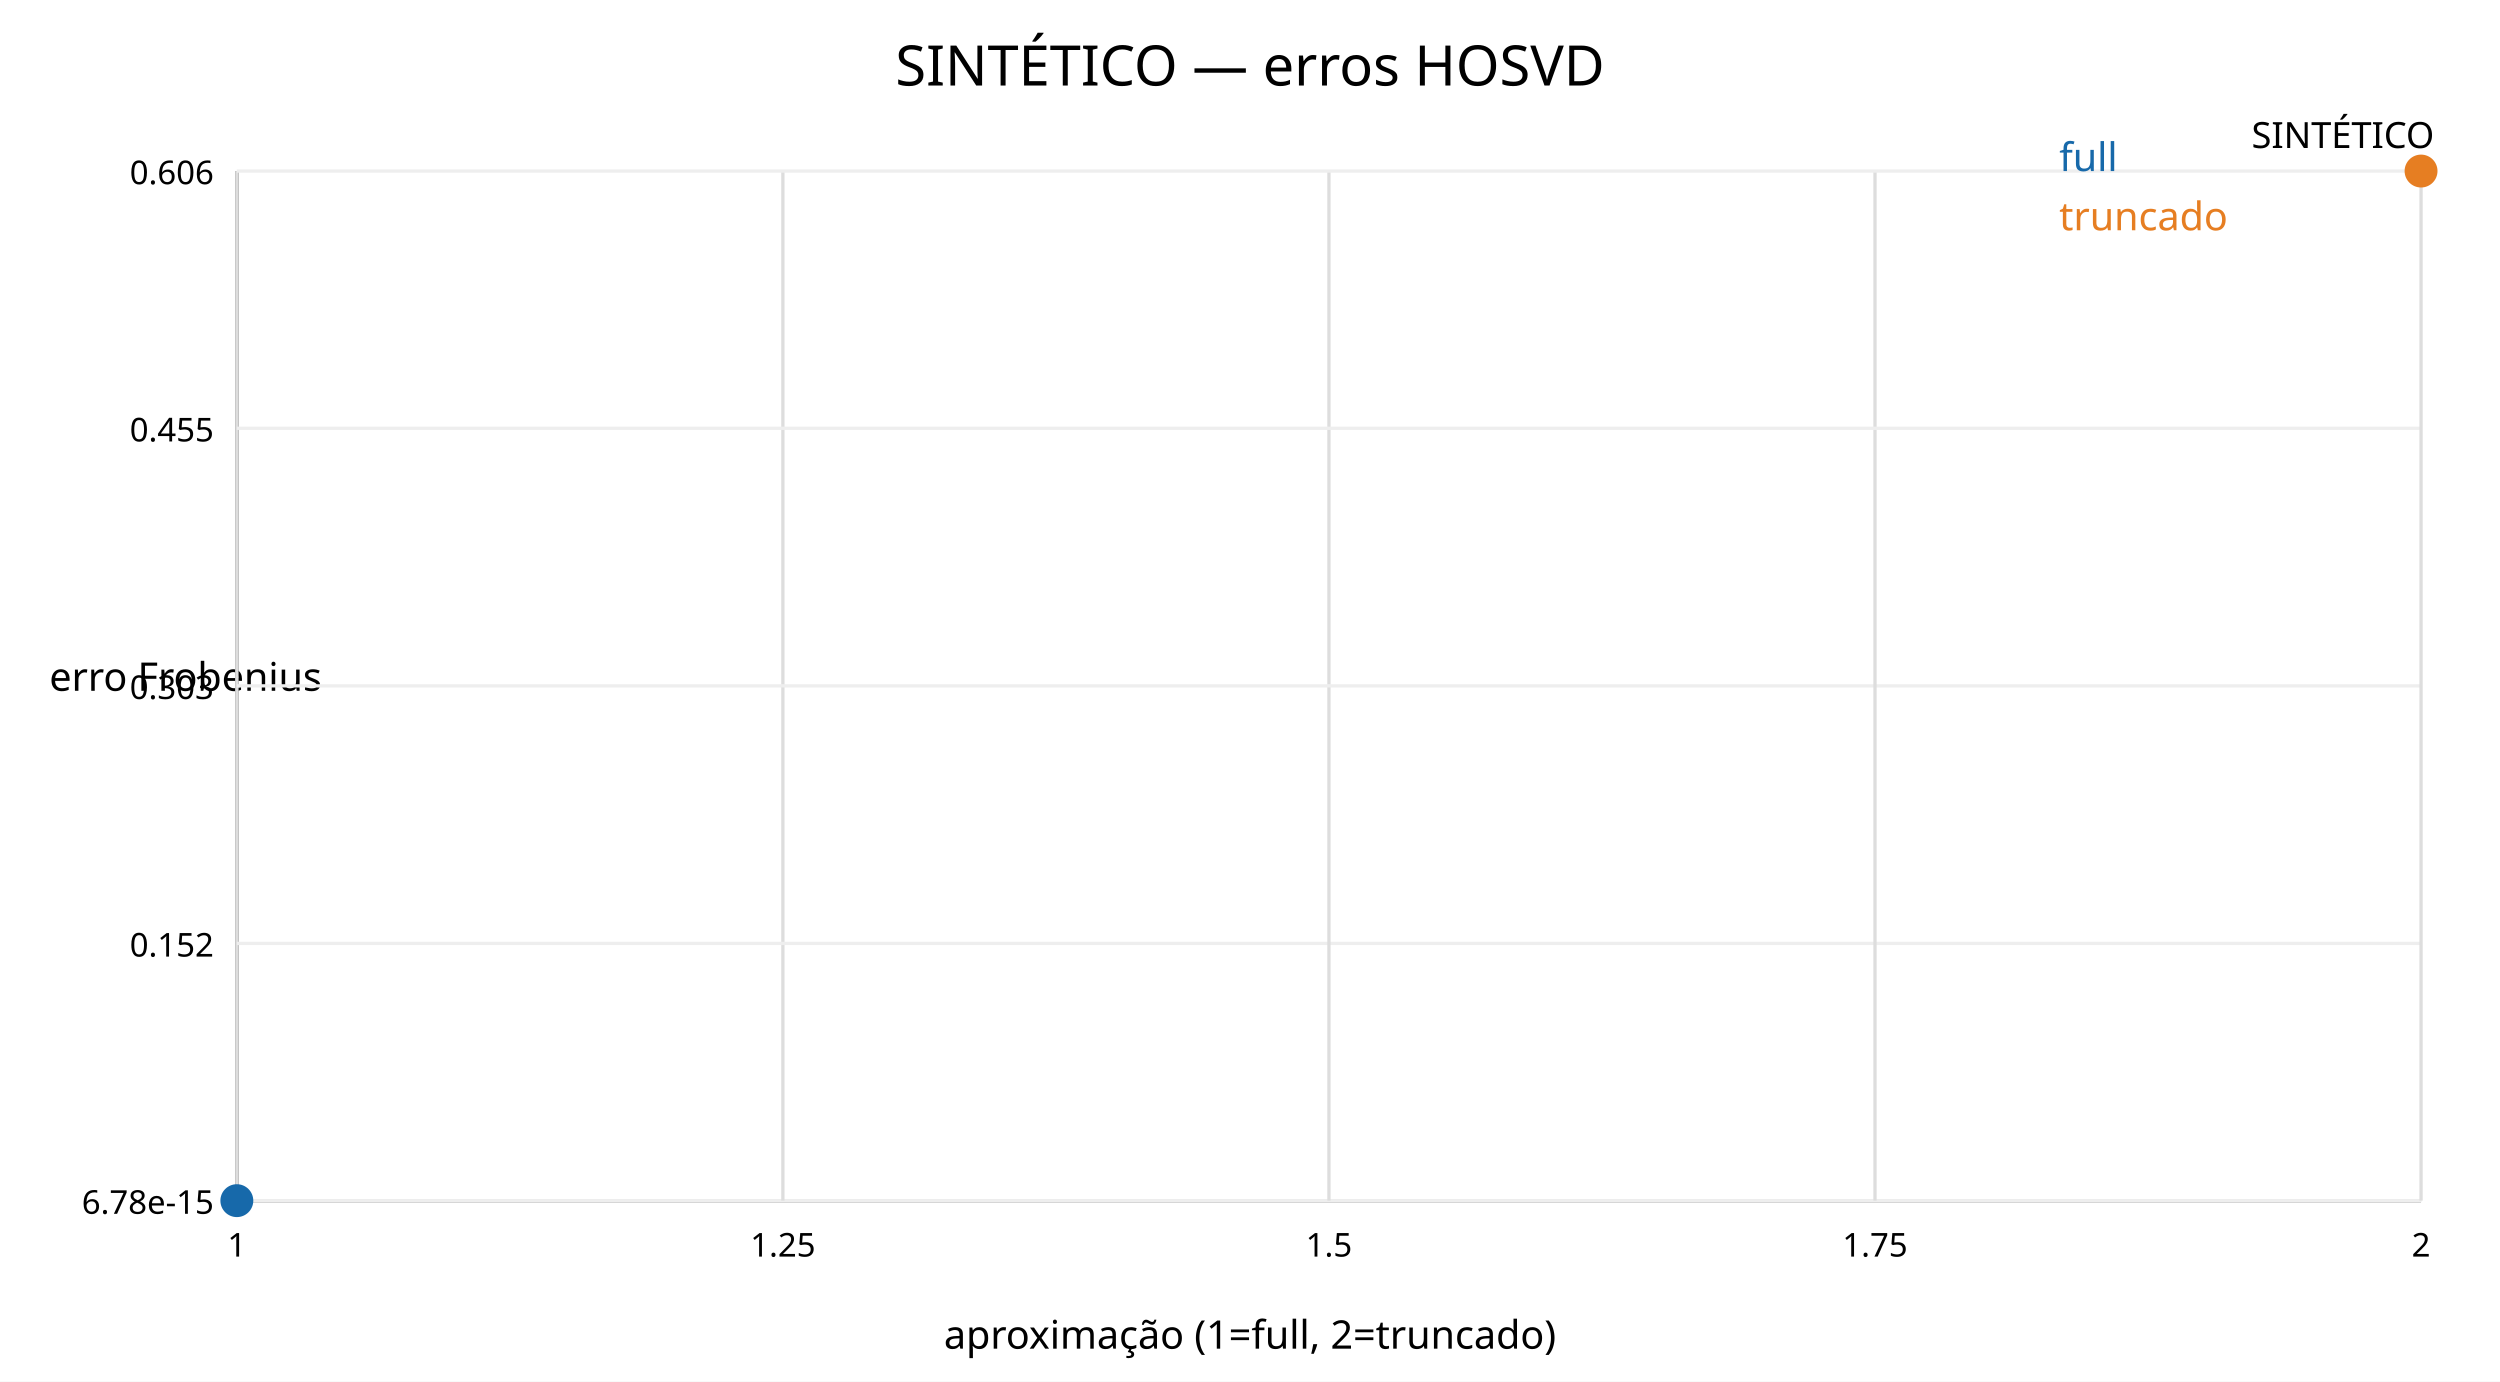
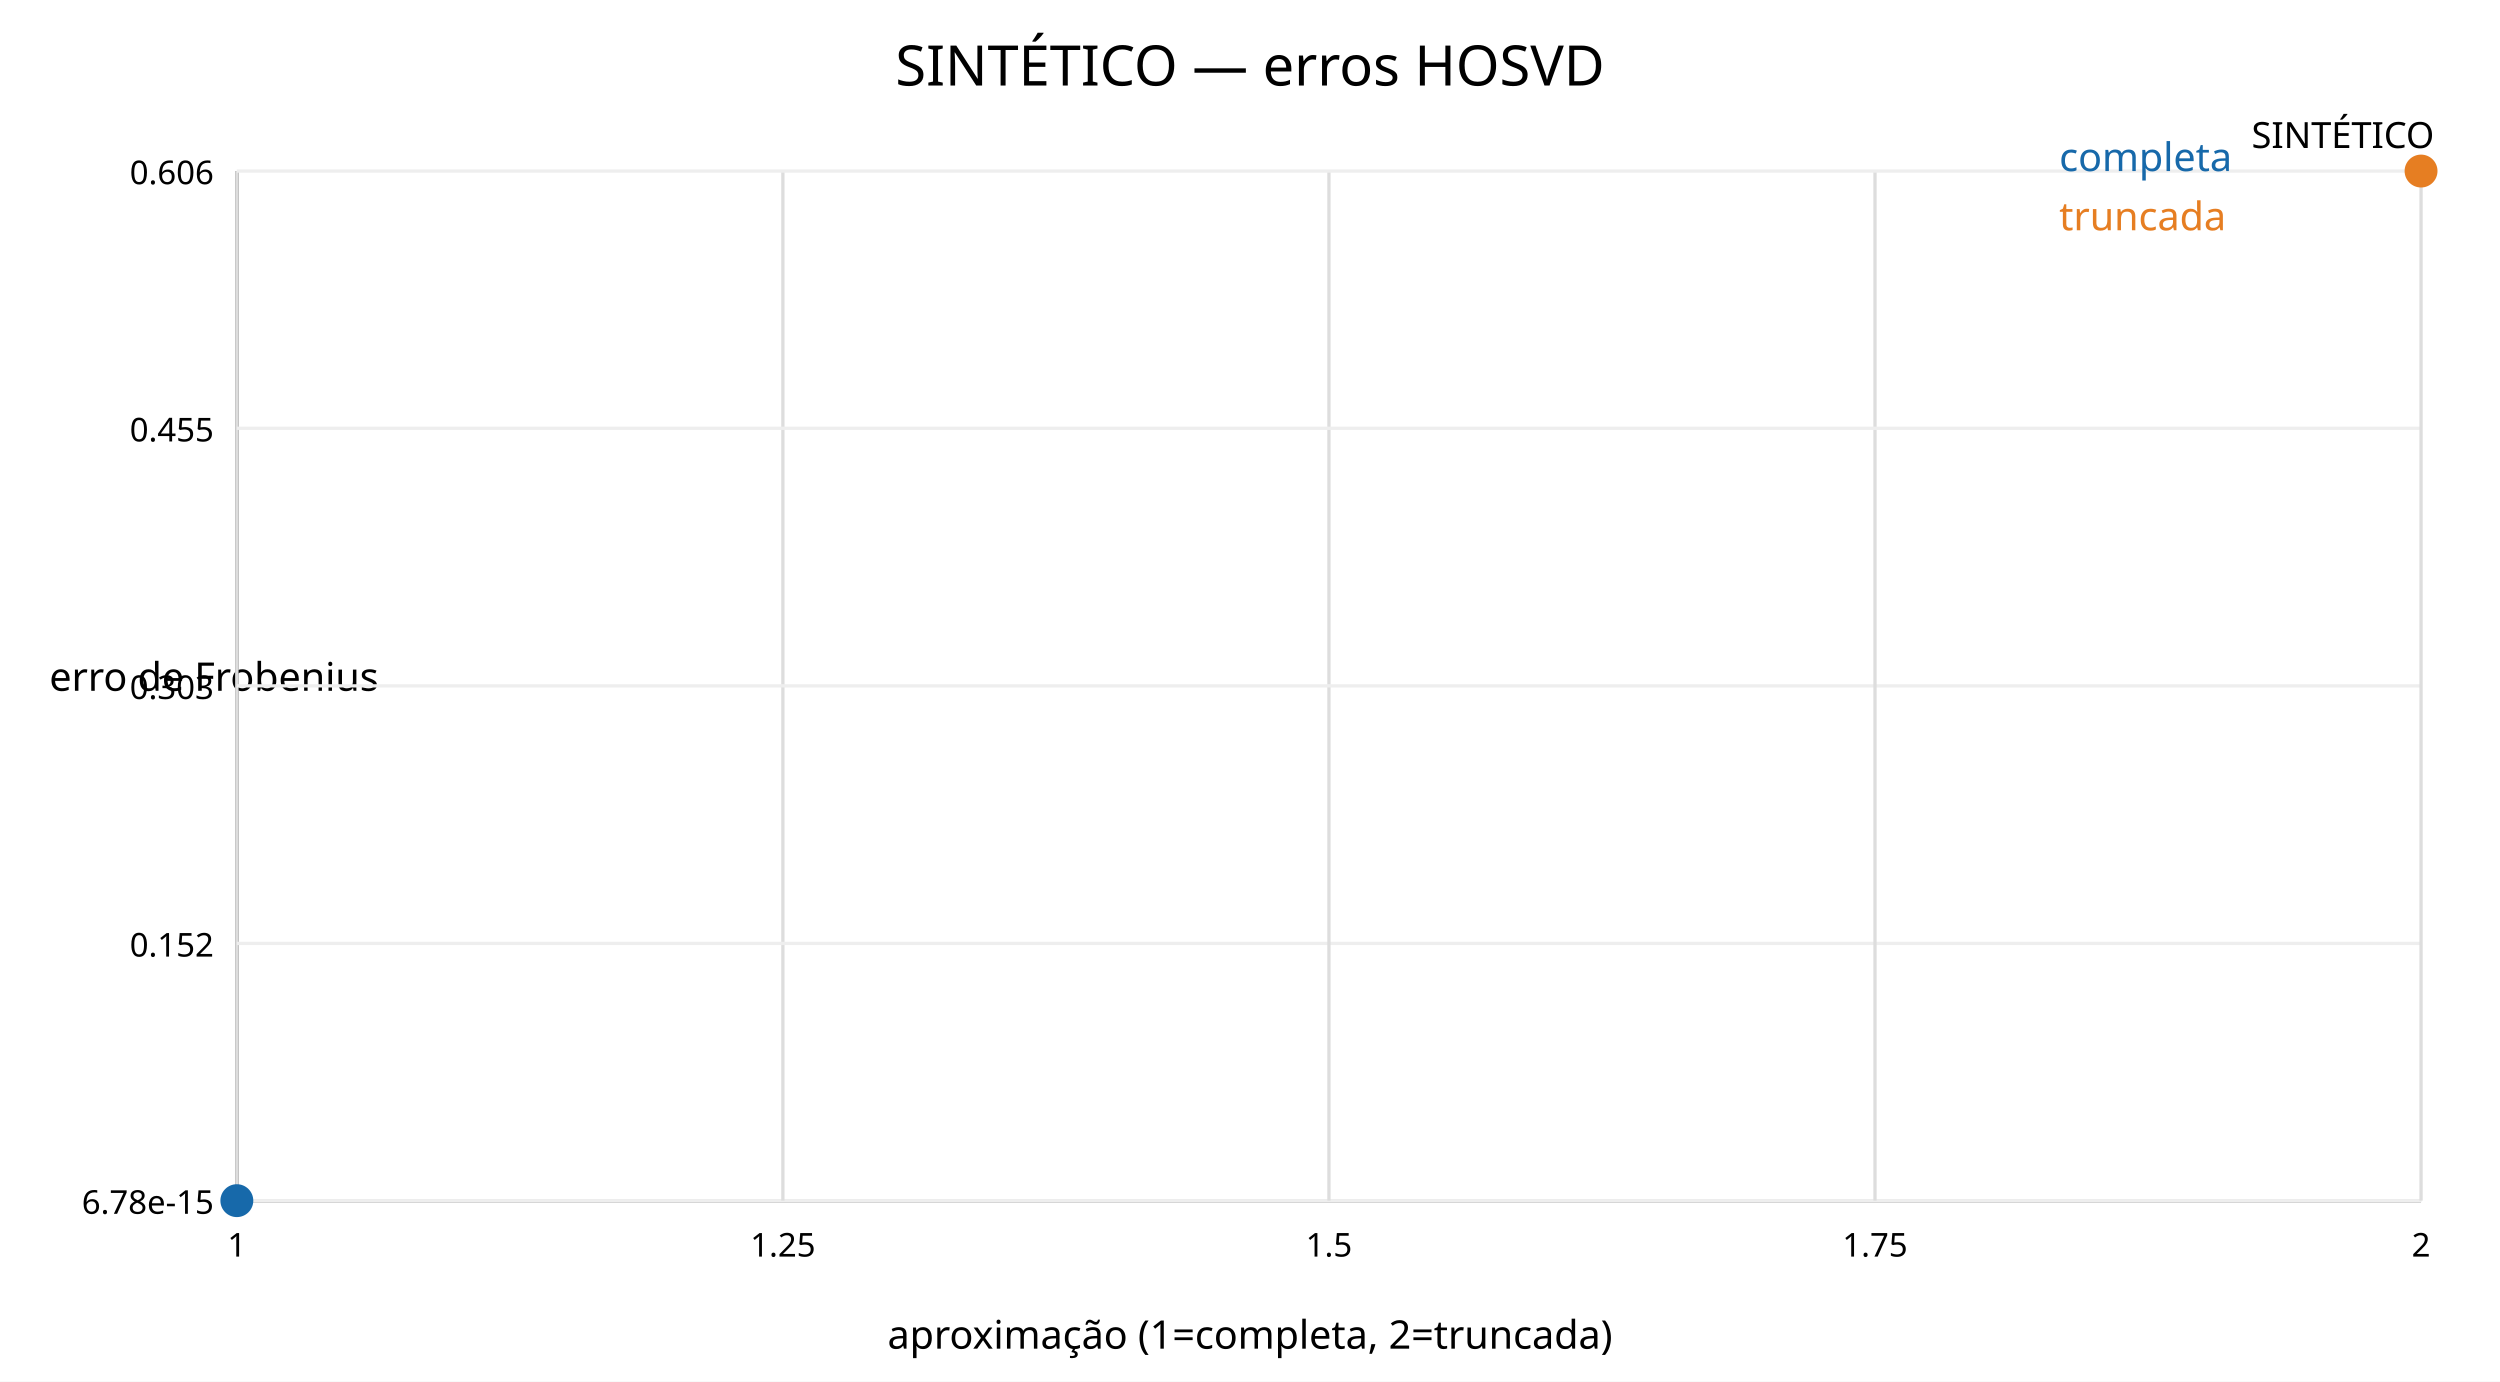
<svg xmlns="http://www.w3.org/2000/svg" width="760" height="420" viewBox="0 0 760 420">
  <rect width="100%" height="100%" fill="white" />
  <text x="380.0" y="26" text-anchor="middle" font-family="sans-serif" font-size="17">SINTÉTICO — erros HOSVD</text>
-   <text x="380.0" y="410" text-anchor="middle" font-family="sans-serif" font-size="12">aproximação (1=full, 2=truncado)</text>
-   <text x="15" y="210.0" font-family="sans-serif" font-size="12">erro Frobenius</text>
+   <text x="380.0" y="410" text-anchor="middle" font-family="sans-serif" font-size="12">aproximação (1=completa, 2=truncada)</text>
+   <text x="15" y="210.0" font-family="sans-serif" font-size="12">erro de Frobenius</text>
  <path d="M72 52 V365 H736" fill="none" stroke="#555" />
  <path d="M72.0 52 V365" stroke="#ddd" />
  <text x="72.0" y="382" text-anchor="middle" font-family="sans-serif" font-size="10">1</text>
  <path d="M72 365.0 H736" stroke="#eee" />
  <text x="65" y="369.0" text-anchor="end" font-family="sans-serif" font-size="10">6.78e-15</text>
  <path d="M238.0 52 V365" stroke="#ddd" />
  <text x="238.0" y="382" text-anchor="middle" font-family="sans-serif" font-size="10">1.25</text>
  <path d="M72 286.8 H736" stroke="#eee" />
  <text x="65" y="290.8" text-anchor="end" font-family="sans-serif" font-size="10">0.152</text>
  <path d="M404.0 52 V365" stroke="#ddd" />
  <text x="404.0" y="382" text-anchor="middle" font-family="sans-serif" font-size="10">1.5</text>
  <path d="M72 208.5 H736" stroke="#eee" />
  <text x="65" y="212.5" text-anchor="end" font-family="sans-serif" font-size="10">0.303</text>
  <path d="M570.0 52 V365" stroke="#ddd" />
  <text x="570.0" y="382" text-anchor="middle" font-family="sans-serif" font-size="10">1.75</text>
  <path d="M72 130.2 H736" stroke="#eee" />
  <text x="65" y="134.2" text-anchor="end" font-family="sans-serif" font-size="10">0.455</text>
  <path d="M736.0 52 V365" stroke="#ddd" />
  <text x="736.0" y="382" text-anchor="middle" font-family="sans-serif" font-size="10">2</text>
  <path d="M72 52.0 H736" stroke="#eee" />
  <text x="65" y="56.0" text-anchor="end" font-family="sans-serif" font-size="10">0.606</text>
  <text x="740" y="45" text-anchor="end" font-family="sans-serif" font-size="11">SINTÉTICO</text>
  <polyline points="72.0,365.0" fill="none" stroke="#1769aa" stroke-width="2" />
  <circle cx="72.0" cy="365.0" r="5" fill="#1769aa" />
-   <text x="626" y="52" font-family="sans-serif" font-size="12" fill="#1769aa">full</text>
+   <text x="626" y="52" font-family="sans-serif" font-size="12" fill="#1769aa">completa</text>
  <polyline points="736.0,52.0" fill="none" stroke="#e67e22" stroke-width="2" />
  <circle cx="736.0" cy="52.0" r="5" fill="#e67e22" />
-   <text x="626" y="70" font-family="sans-serif" font-size="12" fill="#e67e22">truncado</text>
+   <text x="626" y="70" font-family="sans-serif" font-size="12" fill="#e67e22">truncada</text>
</svg>
